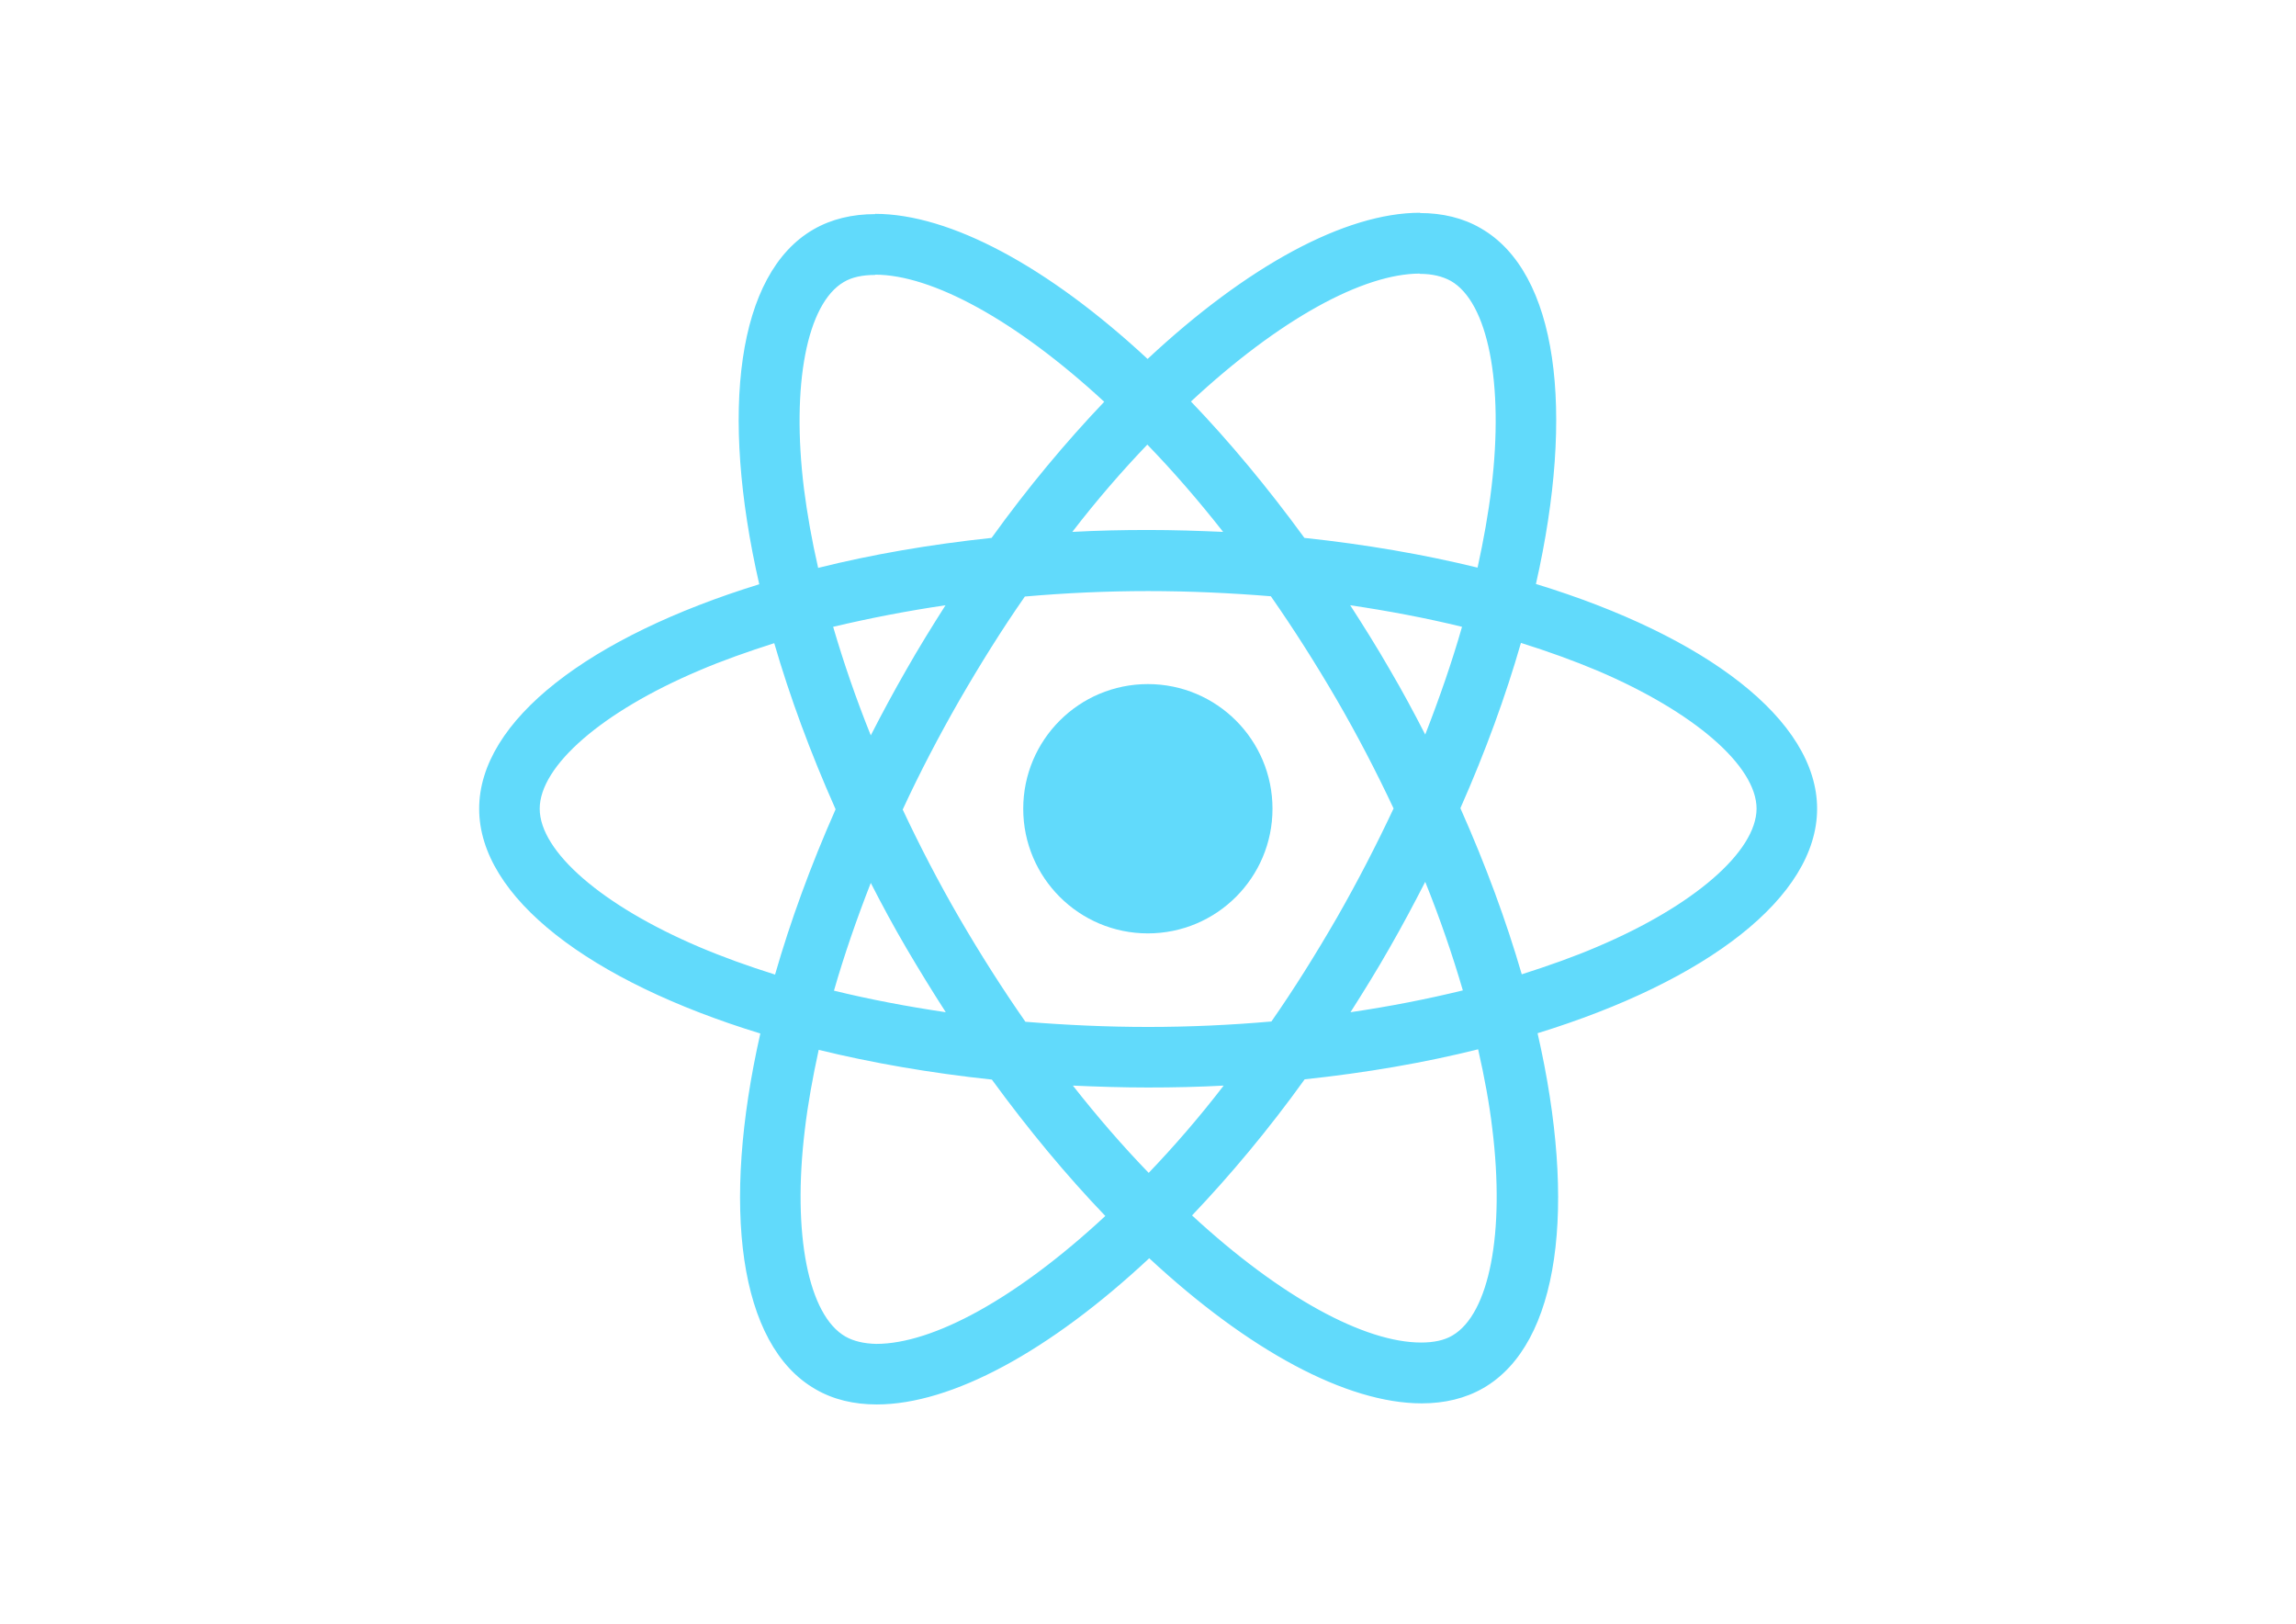
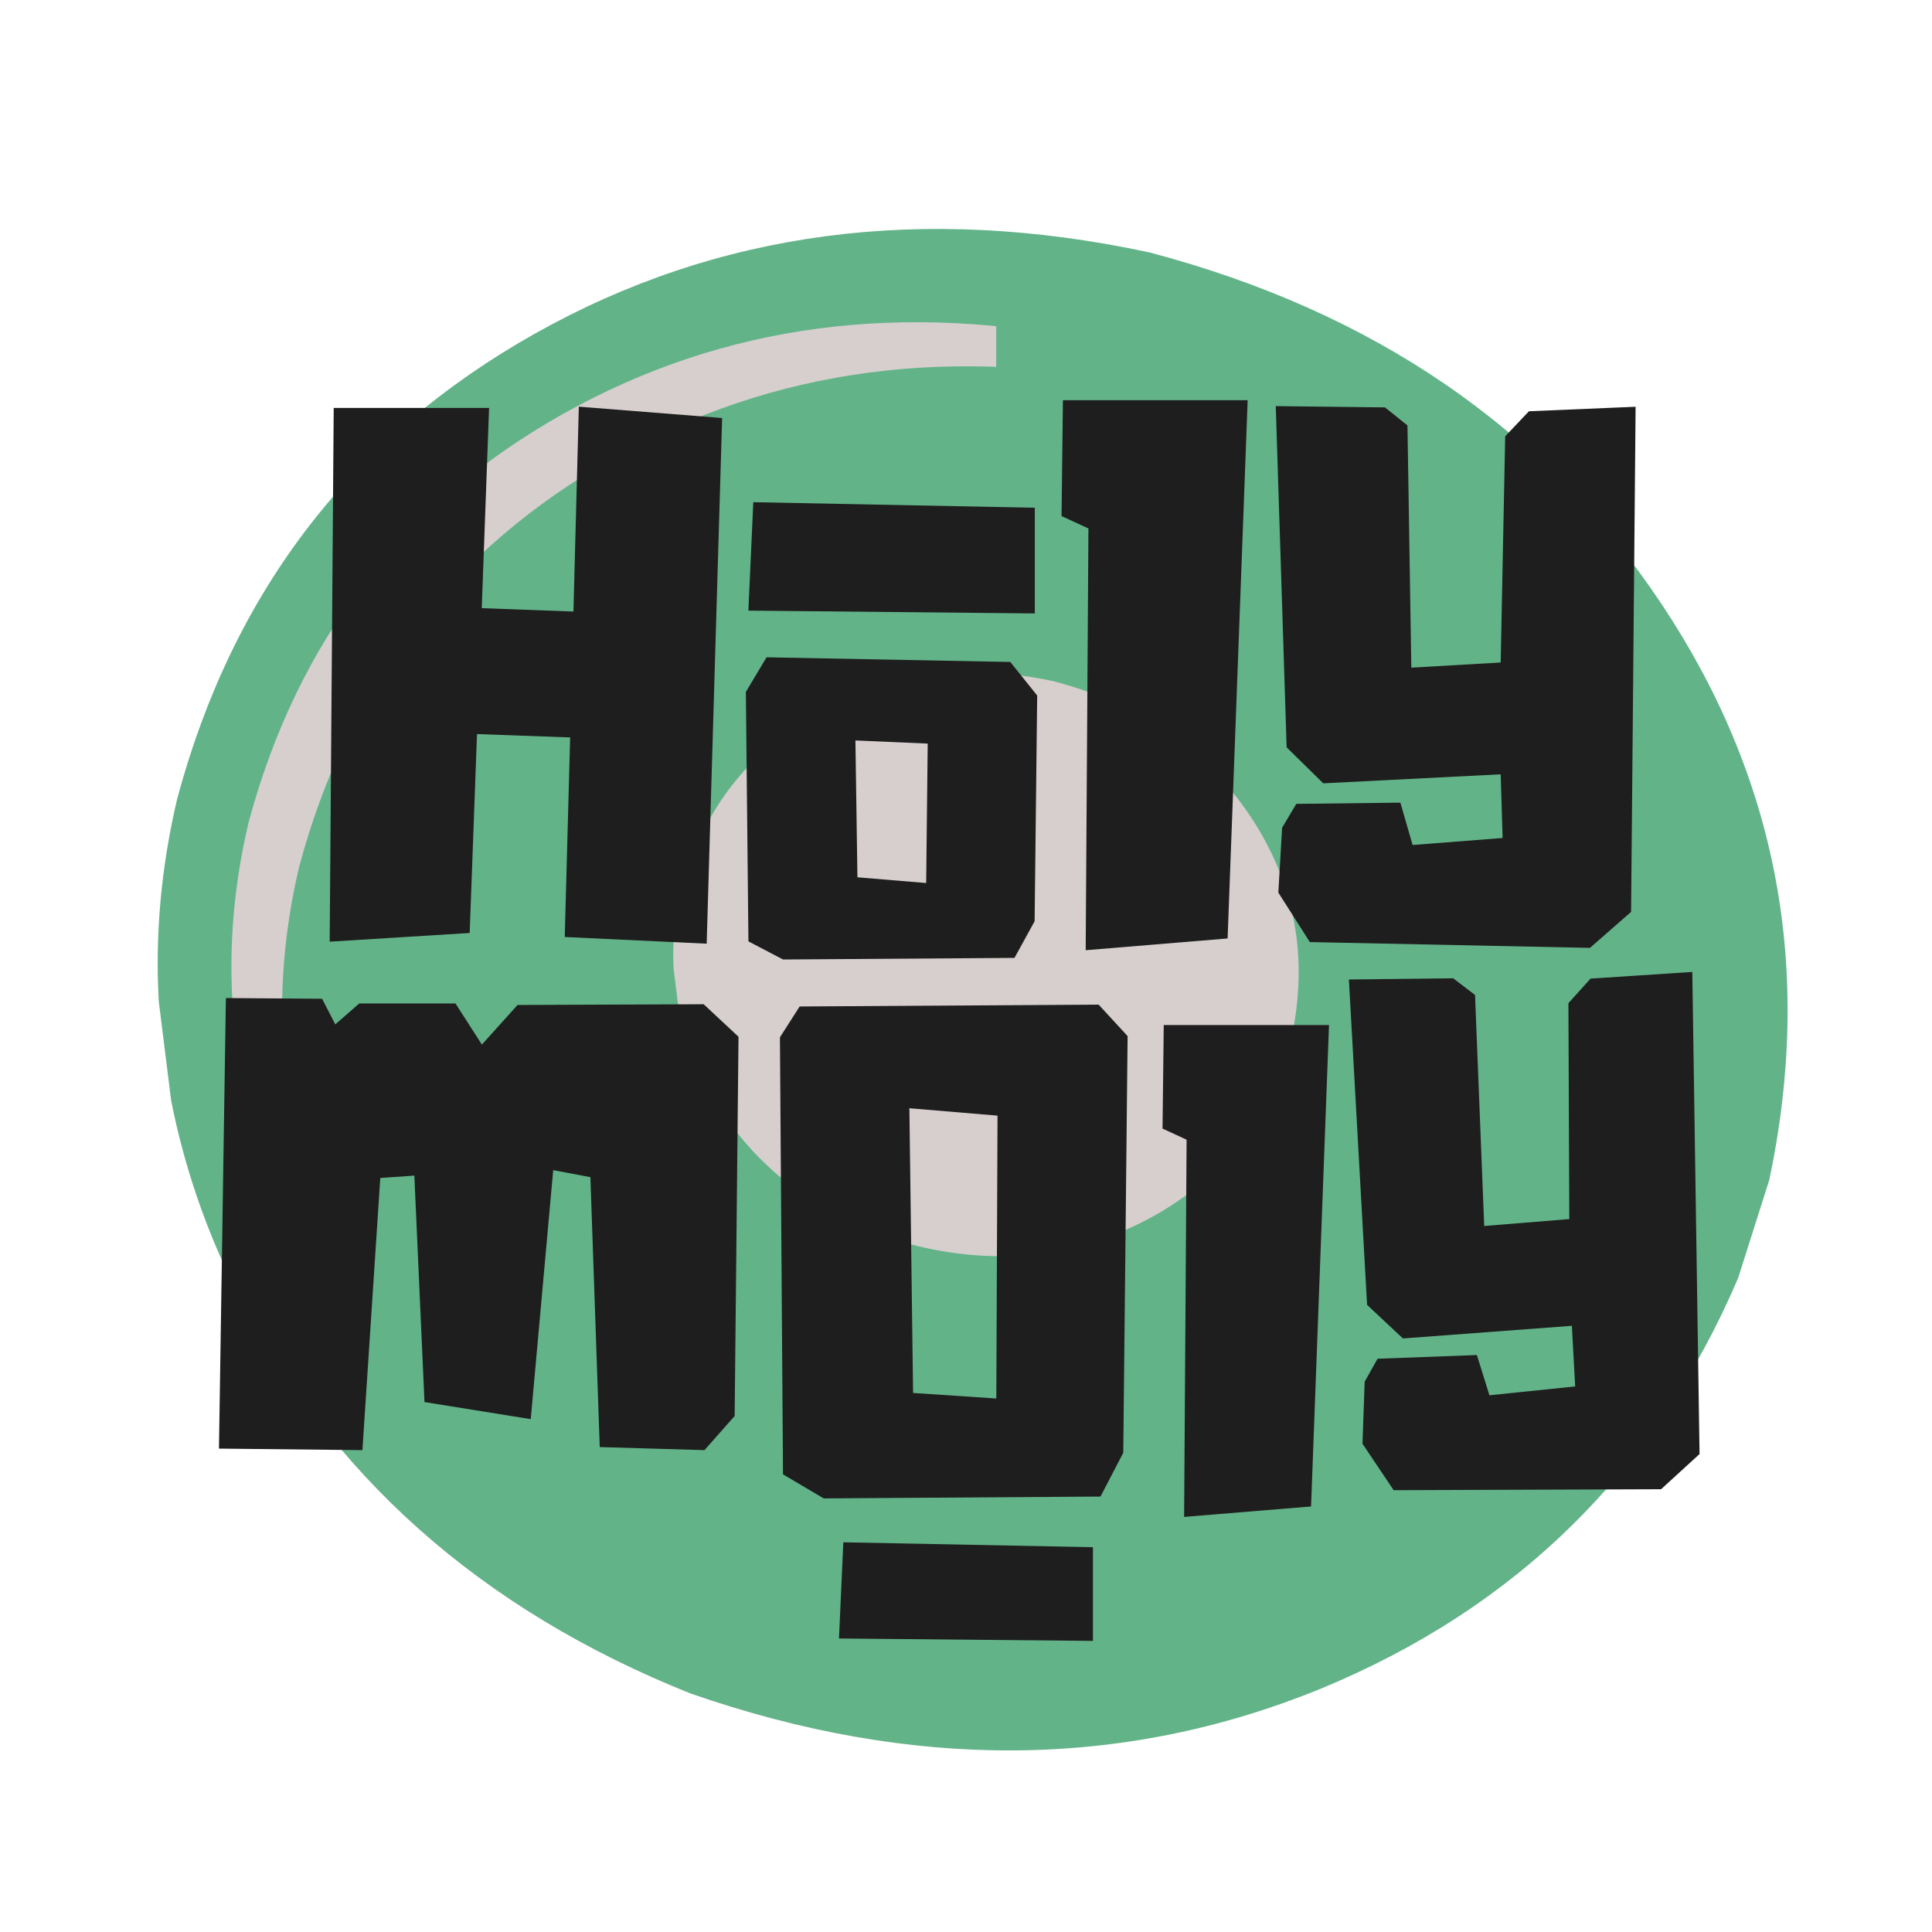
- <svg xmlns="http://www.w3.org/2000/svg" viewBox="0 0 841.9 595.3">
-   <g fill="#61DAFB">
-     <path d="M666.3 296.5c0-32.5-40.7-63.3-103.1-82.4 14.4-63.6 8-114.2-20.2-130.4-6.5-3.8-14.1-5.6-22.4-5.6v22.3c4.6 0 8.3.9 11.4 2.6 13.6 7.8 19.5 37.5 14.9 75.7-1.1 9.4-2.9 19.3-5.1 29.4-19.6-4.8-41-8.5-63.5-10.9-13.5-18.5-27.5-35.3-41.6-50 32.6-30.3 63.2-46.9 84-46.9V78c-27.5 0-63.5 19.6-99.9 53.6-36.4-33.8-72.4-53.2-99.9-53.2v22.3c20.7 0 51.4 16.5 84 46.6-14 14.7-28 31.4-41.3 49.9-22.6 2.4-44 6.1-63.6 11-2.3-10-4-19.7-5.2-29-4.7-38.2 1.1-67.9 14.6-75.8 3-1.8 6.9-2.6 11.5-2.6V78.5c-8.4 0-16 1.8-22.6 5.6-28.1 16.2-34.4 66.7-19.9 130.1-62.2 19.2-102.7 49.9-102.7 82.3 0 32.5 40.7 63.3 103.1 82.4-14.4 63.6-8 114.2 20.2 130.4 6.5 3.8 14.1 5.6 22.5 5.6 27.5 0 63.5-19.6 99.9-53.6 36.4 33.8 72.4 53.2 99.9 53.2 8.4 0 16-1.8 22.6-5.6 28.1-16.2 34.4-66.7 19.9-130.1 62-19.1 102.5-49.9 102.5-82.3zm-130.2-66.7c-3.7 12.9-8.3 26.2-13.5 39.5-4.1-8-8.4-16-13.1-24-4.6-8-9.5-15.8-14.4-23.4 14.2 2.1 27.9 4.7 41 7.9zm-45.8 106.5c-7.8 13.5-15.8 26.3-24.1 38.2-14.9 1.3-30 2-45.2 2-15.1 0-30.2-.7-45-1.9-8.3-11.9-16.4-24.6-24.2-38-7.6-13.1-14.5-26.4-20.8-39.8 6.2-13.4 13.2-26.8 20.7-39.9 7.8-13.5 15.8-26.3 24.1-38.2 14.9-1.3 30-2 45.2-2 15.1 0 30.2.7 45 1.9 8.3 11.9 16.4 24.6 24.2 38 7.6 13.1 14.5 26.4 20.8 39.8-6.3 13.4-13.2 26.8-20.7 39.9zm32.3-13c5.4 13.4 10 26.8 13.8 39.8-13.1 3.2-26.9 5.9-41.2 8 4.9-7.7 9.8-15.6 14.4-23.7 4.6-8 8.9-16.1 13-24.1zM421.2 430c-9.3-9.6-18.6-20.3-27.8-32 9 .4 18.2.7 27.5.7 9.4 0 18.7-.2 27.8-.7-9 11.7-18.3 22.4-27.5 32zm-74.4-58.9c-14.2-2.1-27.9-4.7-41-7.9 3.7-12.9 8.3-26.2 13.5-39.5 4.1 8 8.4 16 13.1 24 4.7 8 9.5 15.8 14.4 23.4zM420.7 163c9.3 9.6 18.6 20.3 27.8 32-9-.4-18.2-.7-27.5-.7-9.4 0-18.7.2-27.8.7 9-11.7 18.3-22.4 27.5-32zm-74 58.9c-4.9 7.7-9.8 15.6-14.4 23.7-4.6 8-8.9 16-13 24-5.4-13.4-10-26.8-13.8-39.8 13.1-3.1 26.9-5.8 41.2-7.9zm-90.5 125.2c-35.4-15.1-58.3-34.9-58.3-50.6 0-15.7 22.9-35.6 58.3-50.6 8.6-3.7 18-7 27.7-10.1 5.7 19.6 13.2 40 22.5 60.9-9.2 20.8-16.6 41.1-22.2 60.6-9.9-3.1-19.3-6.5-28-10.2zM310 490c-13.6-7.8-19.5-37.5-14.9-75.7 1.1-9.4 2.9-19.3 5.1-29.4 19.6 4.8 41 8.5 63.5 10.9 13.5 18.5 27.5 35.3 41.6 50-32.6 30.3-63.2 46.9-84 46.9-4.5-.1-8.3-1-11.3-2.7zm237.2-76.2c4.7 38.2-1.1 67.9-14.6 75.8-3 1.8-6.9 2.6-11.5 2.6-20.7 0-51.4-16.5-84-46.6 14-14.7 28-31.4 41.3-49.9 22.6-2.4 44-6.1 63.6-11 2.3 10.1 4.1 19.8 5.2 29.1zm38.5-66.7c-8.6 3.7-18 7-27.7 10.1-5.7-19.6-13.2-40-22.5-60.9 9.2-20.8 16.6-41.1 22.2-60.6 9.9 3.1 19.3 6.5 28.1 10.2 35.4 15.1 58.3 34.9 58.3 50.6-.1 15.7-23 35.6-58.4 50.6zM320.8 78.4z" />
-     <circle cx="420.9" cy="296.5" r="45.7" />
-     <path d="M520.5 78.1z" />
+ <svg xmlns="http://www.w3.org/2000/svg" width="500" zoomAndPan="magnify" viewBox="0 0 375 375" height="500" preserveAspectRatio="xMidYMid meet" version="1.0">
+   <defs>
+     <g />
+     <clipPath id="ed272916ac">
+       <path d="M 44.113 62 L 193.363 62 L 193.363 222.793 L 44.113 222.793 Z M 44.113 62 " clip-rule="nonzero" />
+     </clipPath>
+     <clipPath id="c38e3a7932">
+       <path d="M 54 71 L 203.191 71 L 203.191 231.344 L 54 231.344 Z M 54 71 " clip-rule="nonzero" />
+     </clipPath>
+     <clipPath id="a3039aedef">
+       <path d="M 130.312 130 L 253 130 L 253 244 L 130.312 244 Z M 130.312 130 " clip-rule="nonzero" />
+     </clipPath>
+   </defs>
+   <path fill="#63b389" d="M 343.426 229.008 L 337.367 248.078 C 321.32 285.574 294.273 312.16 256.223 327.836 C 217.953 343.438 177.219 343.727 134.02 328.703 C 93.258 312.402 63.809 286.207 45.672 250.121 C 39.879 238.473 35.727 226.297 33.215 213.594 L 30.816 194.359 C 30.086 181.348 31.281 168.234 34.398 155.02 C 45.203 114.773 68.359 84.676 103.867 64.73 C 139.375 44.789 179.137 39.543 223.152 49.004 C 266.68 60.504 299.754 83.188 322.379 117.047 C 345.004 150.91 352.02 188.23 343.426 229.008 " fill-opacity="1" fill-rule="nonzero" />
+   <g clip-path="url(#ed272916ac)">
+     <path fill="#d6cfce" d="M 319.609 224.621 L 314.293 241.367 C 300.203 274.293 276.449 297.641 243.039 311.402 C 209.43 325.105 173.66 325.359 135.723 312.164 C 99.93 297.852 74.07 274.848 58.145 243.16 C 53.059 232.934 49.414 222.242 47.207 211.086 L 45.102 194.195 C 44.457 182.766 45.508 171.25 48.246 159.648 C 57.734 124.305 78.066 97.875 109.246 80.363 C 140.426 62.852 175.344 58.246 213.996 66.551 C 252.219 76.652 281.266 96.57 301.133 126.305 C 321 156.039 327.16 188.812 319.609 224.621 " fill-opacity="1" fill-rule="nonzero" />
+   </g>
+   <g clip-path="url(#c38e3a7932)">
+     <path fill="#63b389" d="M 329.441 233.172 L 324.121 249.914 C 310.031 282.844 286.281 306.188 252.867 319.953 C 219.262 333.656 183.488 333.906 145.555 320.715 C 109.762 306.398 83.902 283.398 67.973 251.711 C 62.887 241.48 59.242 230.789 57.035 219.637 L 54.93 202.746 C 54.289 191.316 55.336 179.801 58.074 168.199 C 67.562 132.855 87.898 106.426 119.078 88.914 C 150.258 71.398 185.172 66.797 223.824 75.102 C 262.047 85.199 291.094 105.117 310.961 134.855 C 330.828 164.59 336.988 197.359 329.441 233.172 " fill-opacity="1" fill-rule="nonzero" />
+   </g>
+   <g clip-path="url(#a3039aedef)">
+     <path fill="#d6cfce" d="M 250.707 201.316 L 248.383 208.633 C 242.227 223.023 231.848 233.227 217.246 239.242 C 202.559 245.23 186.926 245.34 170.348 239.574 C 154.707 233.32 143.406 223.266 136.445 209.418 C 134.223 204.949 132.629 200.277 131.664 195.402 L 130.746 188.02 C 130.465 183.027 130.922 177.992 132.121 172.922 C 136.266 157.477 145.152 145.93 158.777 138.273 C 172.402 130.621 187.664 128.609 204.555 132.238 C 221.258 136.652 233.949 145.355 242.633 158.352 C 251.316 171.348 254.008 185.668 250.707 201.316 " fill-opacity="1" fill-rule="nonzero" />
+   </g>
+   <g fill="#1e1e1e" fill-opacity="1">
+     <g transform="translate(61.39823, 183.2931)">
+       <g>
+         <path d="M 50.953 -104.359 L 78.766 -102.156 L 75.766 -0.125 L 48.219 -1.422 L 49.266 -40.156 L 31.188 -40.812 L 29.766 -2.203 L 2.594 -0.516 L 3.375 -104.109 L 33.531 -104.109 L 32.109 -65.25 L 49.906 -64.594 Z M 50.953 -104.359 " />
+       </g>
+     </g>
+   </g>
+   <g fill="#1e1e1e" fill-opacity="1">
+     <g transform="translate(39.48596, 281.6258)">
+       <g>
+         <path d="M 97.094 -86.703 L 103.859 -80.391 L 103.109 -6.781 L 97.25 -0.156 L 76.922 -0.75 L 75.109 -53.141 L 67.891 -54.5 L 63.531 -6.172 L 42.906 -9.484 L 40.938 -53.438 L 34.328 -52.984 L 30.859 -0.156 L 3.016 -0.453 L 4.359 -87.906 L 23.031 -87.766 L 25.594 -82.797 L 30.25 -86.859 L 48.922 -86.859 L 54.047 -78.875 L 60.969 -86.562 Z M 97.094 -86.703 " />
+       </g>
+     </g>
+   </g>
+   <g fill="#1e1e1e" fill-opacity="1">
+     <g transform="translate(142.7703, 186.3308)">
+       <g>
+         <path d="M 53.328 -57.844 L 58.547 -51.328 L 58.047 -7.516 L 54.141 -0.406 L 9.219 -0.094 L 2.5 -3.609 L 2 -52.031 L 6.016 -58.75 Z M 37.297 -42 L 23.266 -42.609 L 23.656 -16.047 L 37 -14.938 Z M 37.297 -42 " />
+       </g>
+     </g>
+   </g>
+   <g fill="#1e1e1e" fill-opacity="1">
+     <g transform="translate(148.9936, 290.7168)">
+       <g>
+         <path d="M 64.25 -95.719 L 69.875 -89.609 L 69.031 -8.734 L 64.609 -0.234 L 10.891 0.125 L 2.984 -4.547 L 2.391 -89.375 L 6.219 -95.359 Z M 27.516 -75.609 L 28.234 -20.344 L 44.391 -19.266 L 44.625 -74.172 Z M 27.516 -75.609 " />
+       </g>
+     </g>
+   </g>
+   <g fill="#1e1e1e" fill-opacity="1">
+     <g transform="translate(203.3729, 184.4345)">
+       <g>
+         <path d="M 2.938 -106.75 L 38.797 -106.75 L 34.906 -2.281 L 7.359 0 L 7.891 -81.859 L 2.672 -84.266 Z M 2.938 -106.75 " />
+       </g>
+     </g>
+   </g>
+   <g fill="#1e1e1e" fill-opacity="1">
+     <g transform="translate(245.1249, 152.2945)">
+       <g>
+         <path d="M 51.641 -72.469 L 72.344 -73.344 L 71.469 24.703 L 63.484 31.688 L 9.109 30.562 L 3 20.953 L 3.734 8.359 L 6.484 3.734 L 26.688 3.5 L 29.062 11.719 L 46.531 10.359 L 46.156 -2 L 11.719 -0.25 L 4.609 -7.234 L 2.5 -73.469 L 23.703 -73.219 L 28.062 -69.719 L 28.812 -22.703 L 46.156 -23.703 L 47.031 -67.609 Z M 51.641 -72.469 " />
+       </g>
+     </g>
+   </g>
+   <g fill="#1e1e1e" fill-opacity="1">
+     <g transform="translate(155.6724, 350.6857)">
+       <g>
+         <path d="M 8.016 -51.328 L 56.469 -50.375 L 56.469 -32.188 L 7.172 -32.656 Z M 8.016 -51.328 " />
+       </g>
+     </g>
+   </g>
+   <g fill="#1e1e1e" fill-opacity="1">
+     <g transform="translate(137.1665, 155.3648)">
+       <g>
+         <path d="M 9.047 -57.891 L 63.688 -56.812 L 63.688 -36.297 L 8.094 -36.844 Z M 9.047 -57.891 " />
+       </g>
+     </g>
+   </g>
+   <g fill="#1e1e1e" fill-opacity="1">
+     <g transform="translate(223.2579, 294.4333)">
+       <g>
+         <path d="M 2.625 -95.469 L 34.703 -95.469 L 31.219 -2.031 L 6.578 0 L 7.062 -73.219 L 2.391 -75.375 Z M 2.625 -95.469 " />
+       </g>
+     </g>
+   </g>
+   <g fill="#1e1e1e" fill-opacity="1">
+     <g transform="translate(261.1148, 260.2923)">
+       <g>
+         <path d="M 47.609 -70.344 L 67.359 -71.641 L 68.766 21.938 L 61.297 28.766 L 9.391 28.953 L 3.344 19.938 L 3.766 7.891 L 6.266 3.438 L 25.547 2.719 L 27.984 10.531 L 44.625 8.812 L 43.984 -2.953 L 11.188 -0.5 L 4.234 -7.016 L 0.703 -70.172 L 20.953 -70.406 L 25.188 -67.172 L 26.969 -22.328 L 43.484 -23.672 L 43.312 -65.578 Z M 47.609 -70.344 " />
+       </g>
+     </g>
  </g>
</svg>
